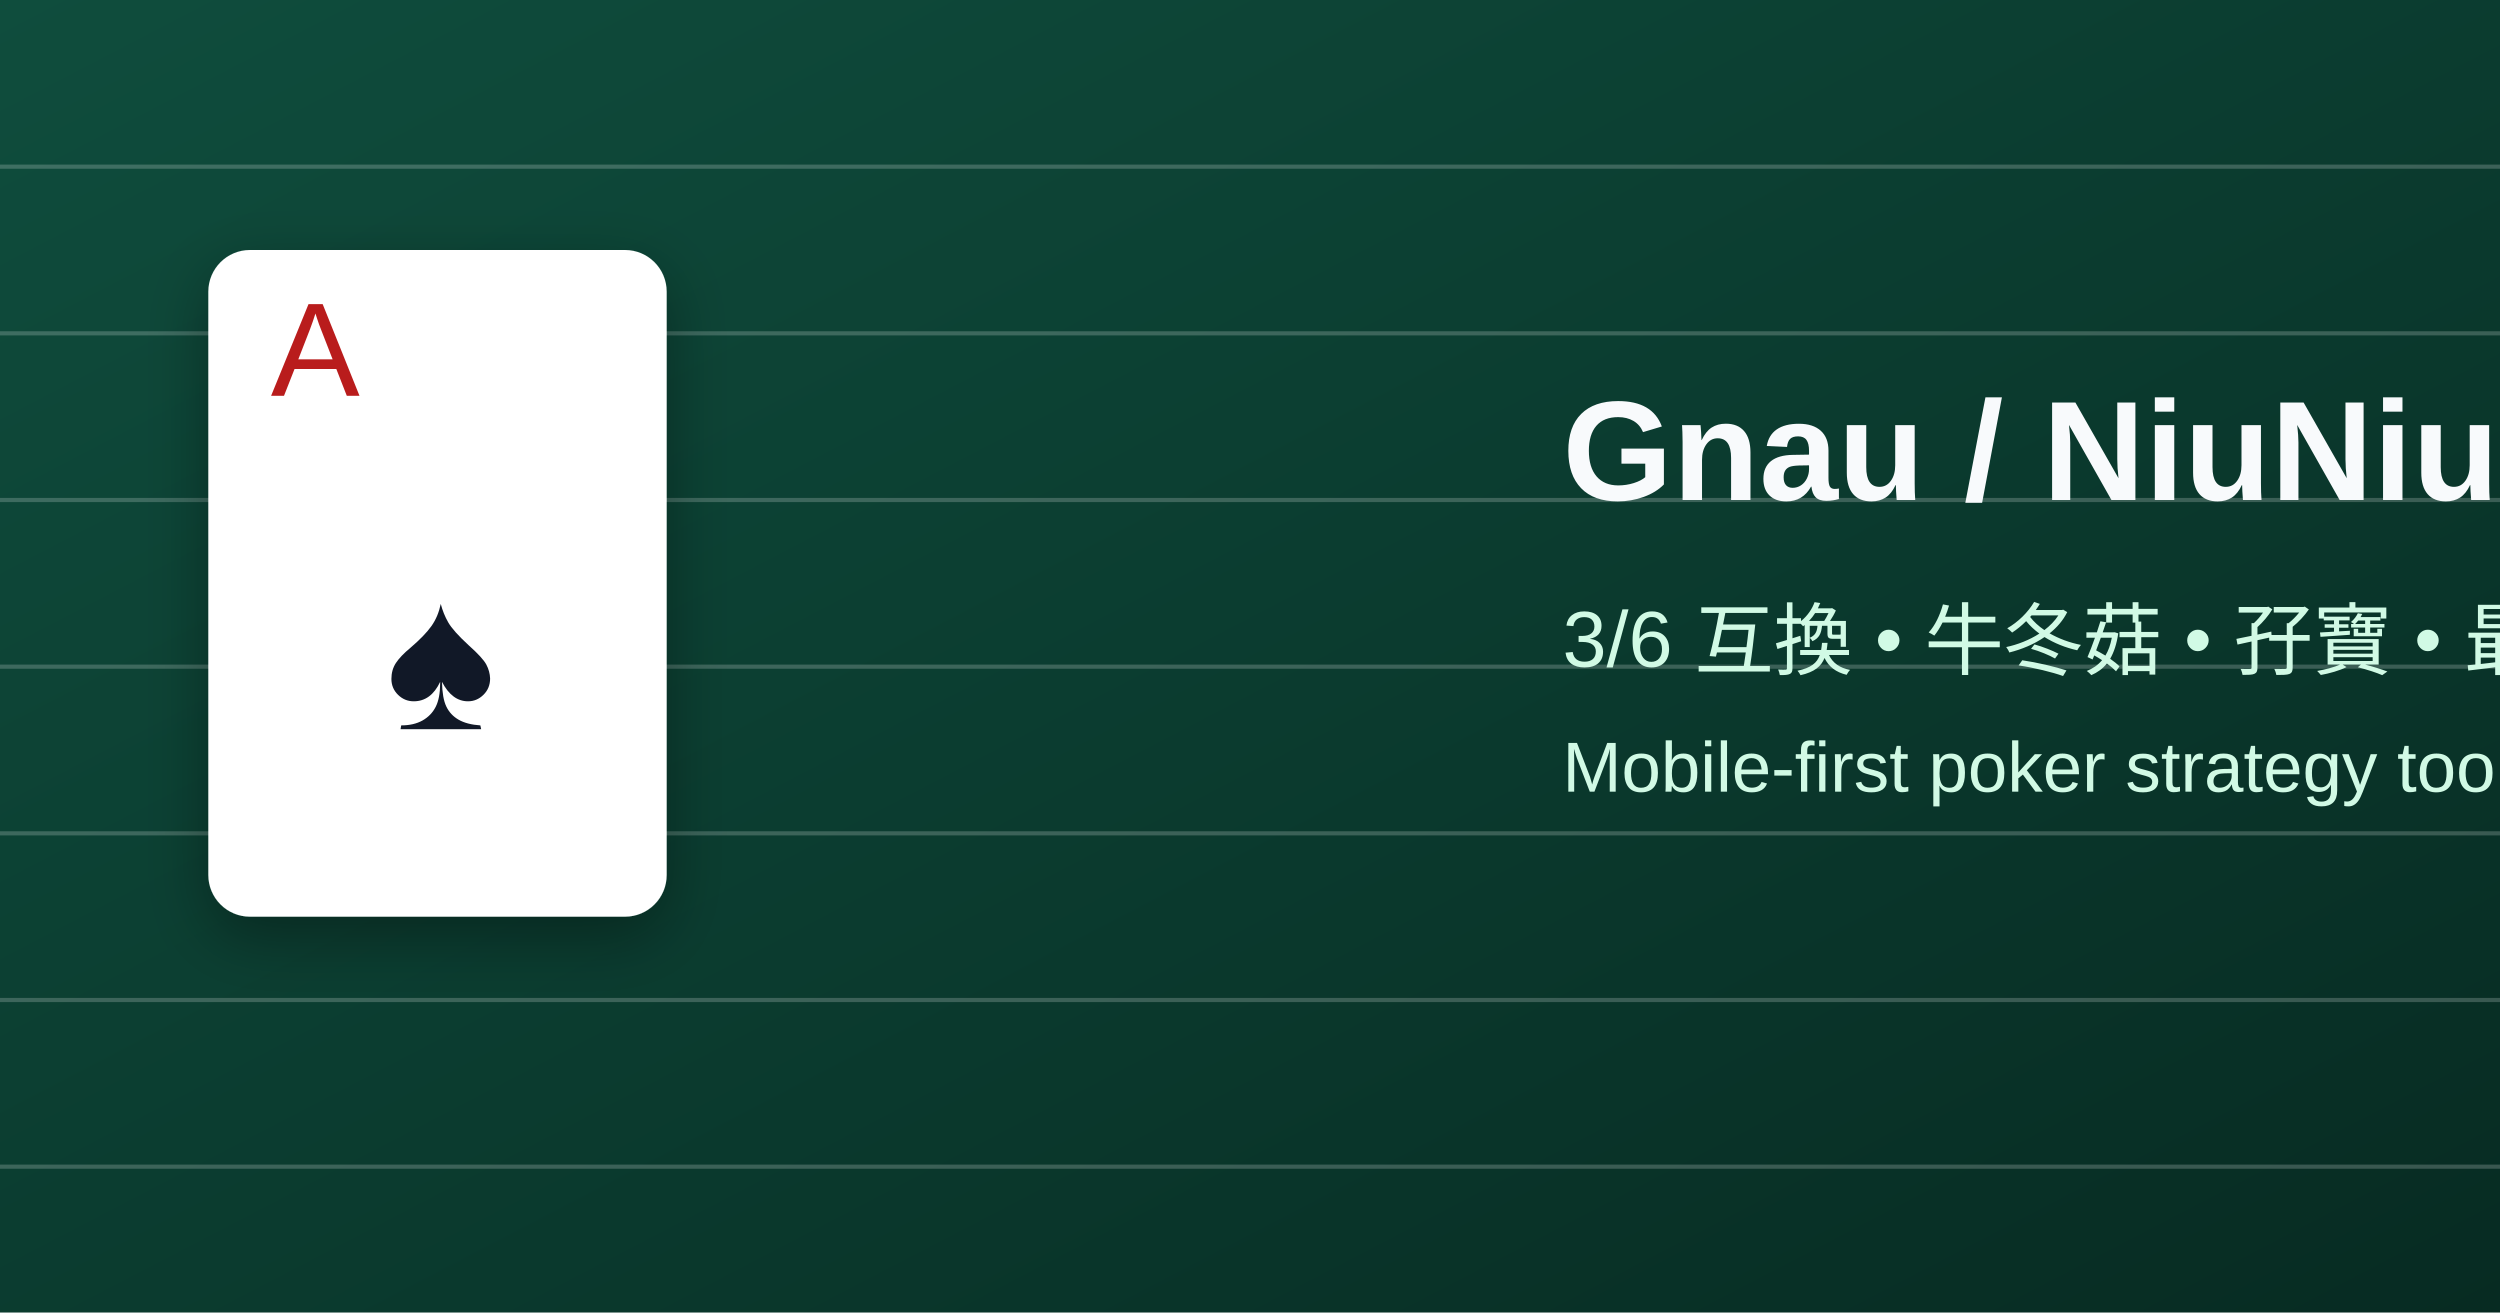
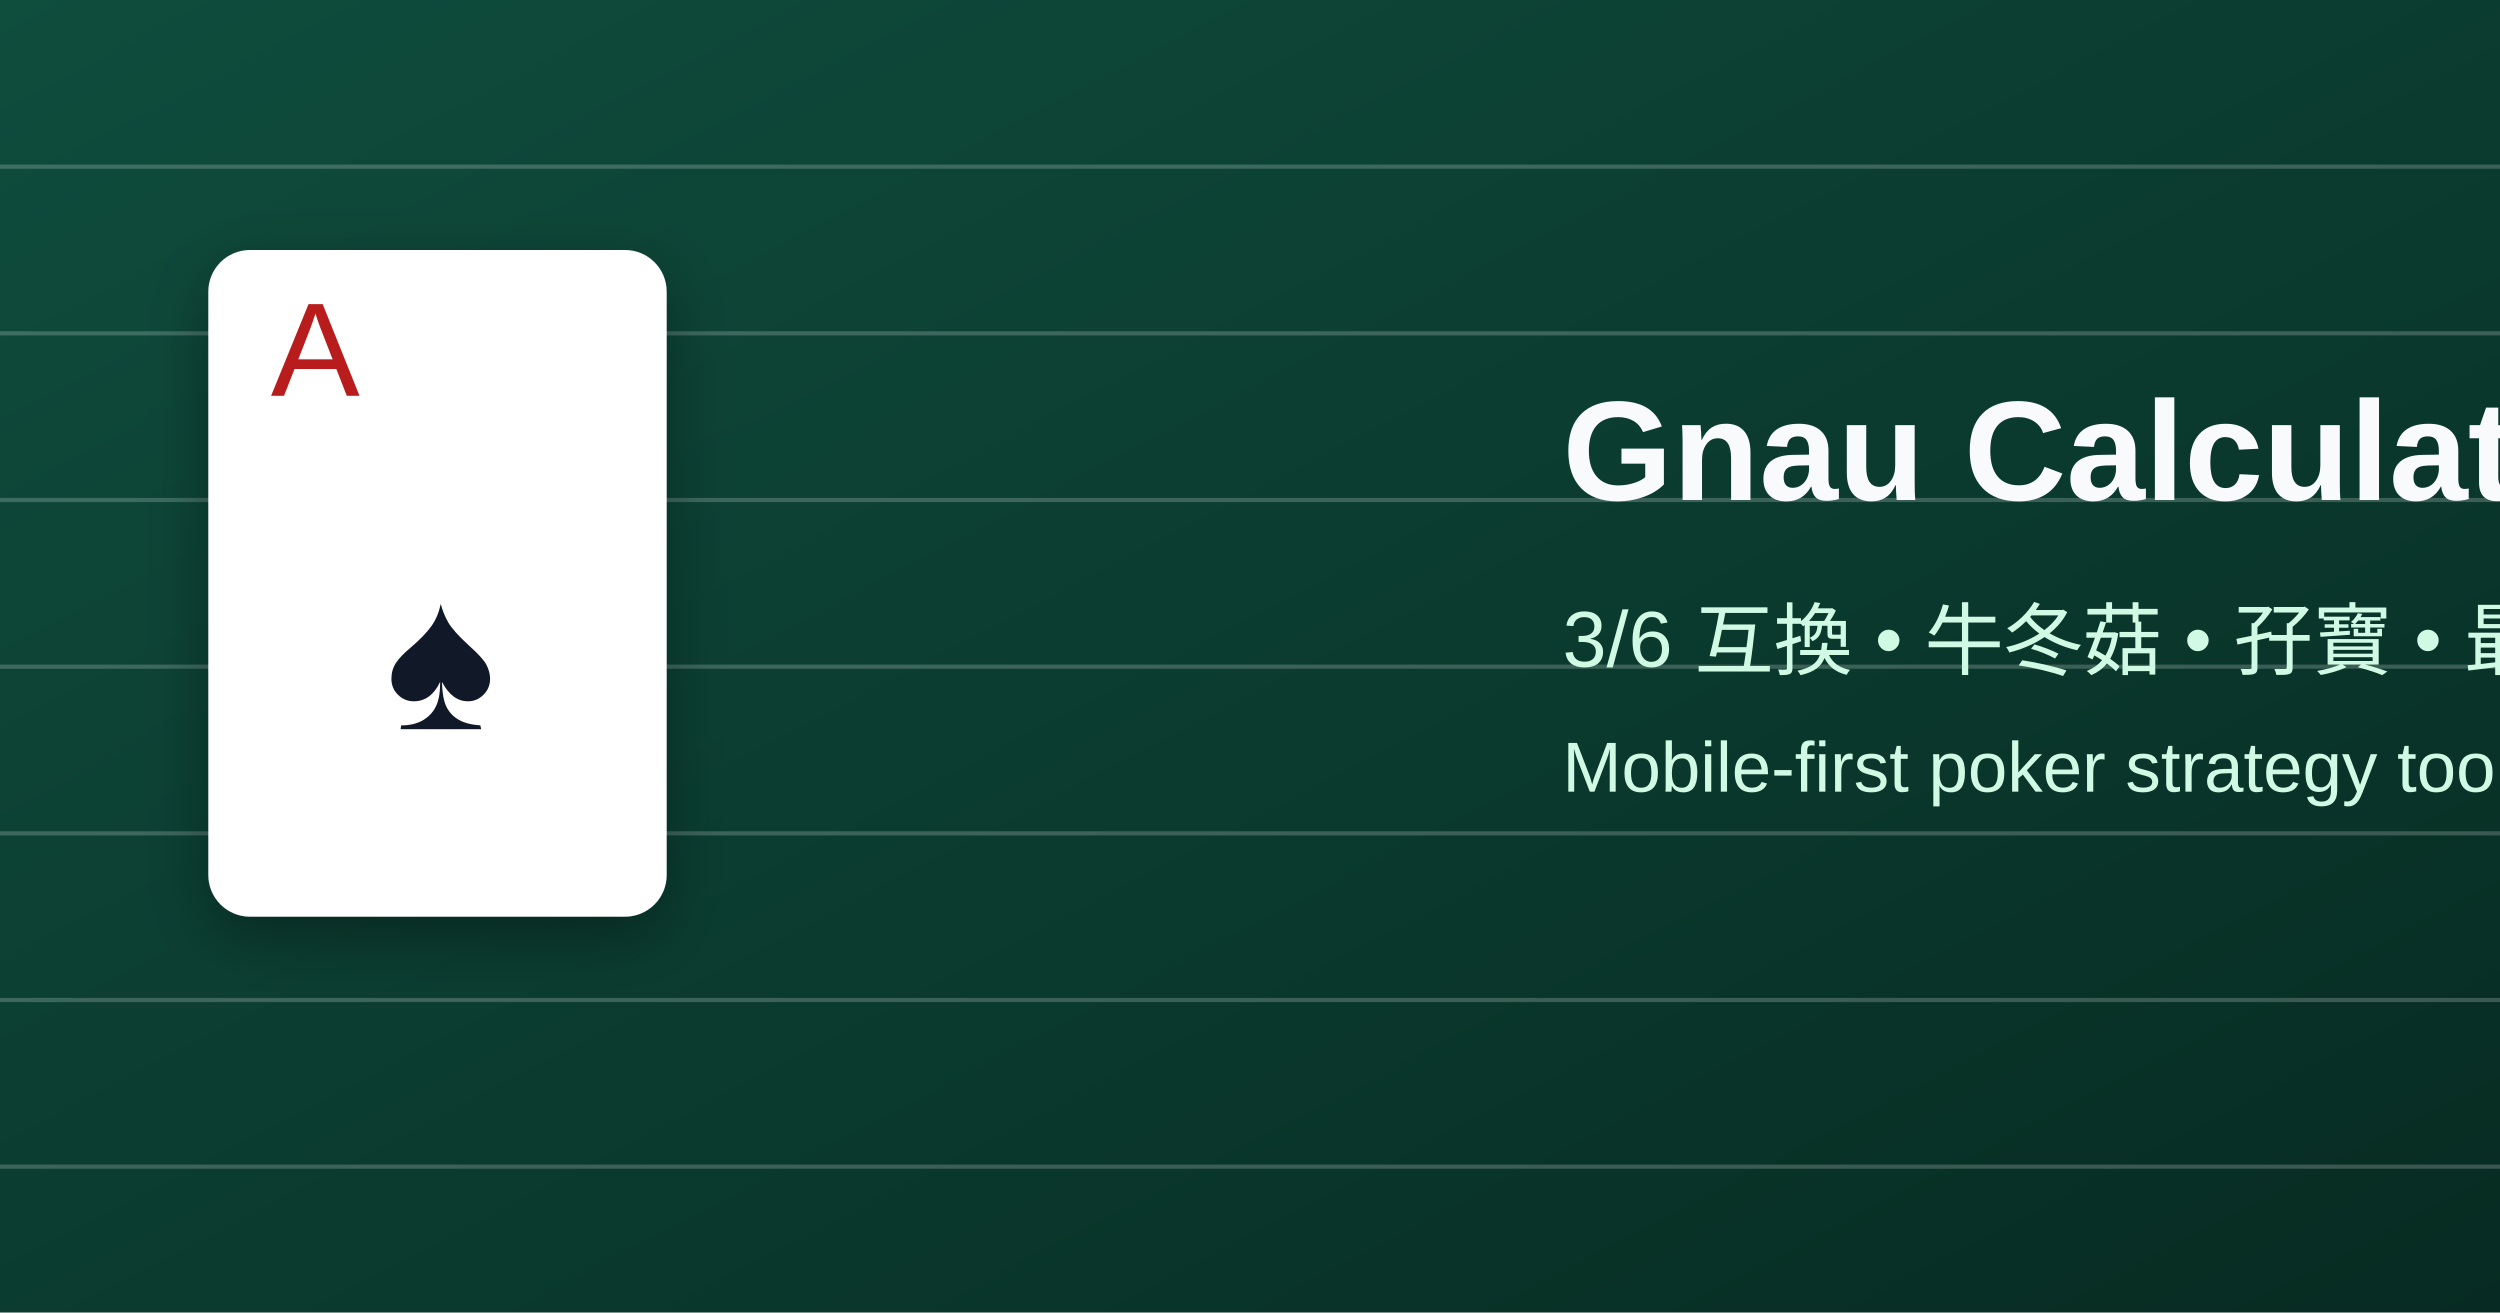
- <svg xmlns="http://www.w3.org/2000/svg" width="1200" height="630" viewBox="0 0 1200 630" role="img" aria-label="Gnau / NiuNiu Calculator">
+ <svg xmlns="http://www.w3.org/2000/svg" width="1200" height="630" viewBox="0 0 1200 630" role="img" aria-label="Gnau Calculator">
  <defs>
    <linearGradient id="bg" x1="0" y1="0" x2="1" y2="1">
      <stop offset="0%" stop-color="#0f4d3d" />
      <stop offset="100%" stop-color="#072b22" />
    </linearGradient>
    <filter id="shadow" x="-20%" y="-20%" width="140%" height="140%">
      <feDropShadow dx="0" dy="10" stdDeviation="15" flood-color="#000" flood-opacity="0.35" />
    </filter>
  </defs>
  <rect width="1200" height="630" fill="url(#bg)" />
  <g opacity="0.2" fill="none" stroke="#fff" stroke-width="2">
    <path d="M0 80h1200" />
    <path d="M0 160h1200" />
    <path d="M0 240h1200" />
    <path d="M0 320h1200" />
    <path d="M0 400h1200" />
    <path d="M0 480h1200" />
    <path d="M0 560h1200" />
  </g>
  <rect x="100" y="120" width="220" height="320" rx="20" fill="#fff" filter="url(#shadow)" />
  <text x="130" y="190" font-size="64" font-family="Arial, sans-serif" fill="#b91c1c">A</text>
  <text x="185" y="350" font-size="100" font-family="Arial, sans-serif" fill="#111827">♠</text>
-   <text x="750" y="240" font-size="68" font-family="Arial, sans-serif" fill="#f8fafc" font-weight="700">Gnau / NiuNiu Calculator</text>
+   <text x="750" y="240" font-size="68" font-family="Arial, sans-serif" fill="#f8fafc" font-weight="700">Gnau Calculator</text>
  <text x="750" y="320" font-size="38" font-family="Arial, sans-serif" fill="#d1fae5">3/6 互換 • 牛冬菇 • 孖寶 • 最佳排牌</text>
  <text x="750" y="380" font-size="34" font-family="Arial, sans-serif" fill="#d1fae5">Mobile-first poker strategy tool</text>
</svg>
